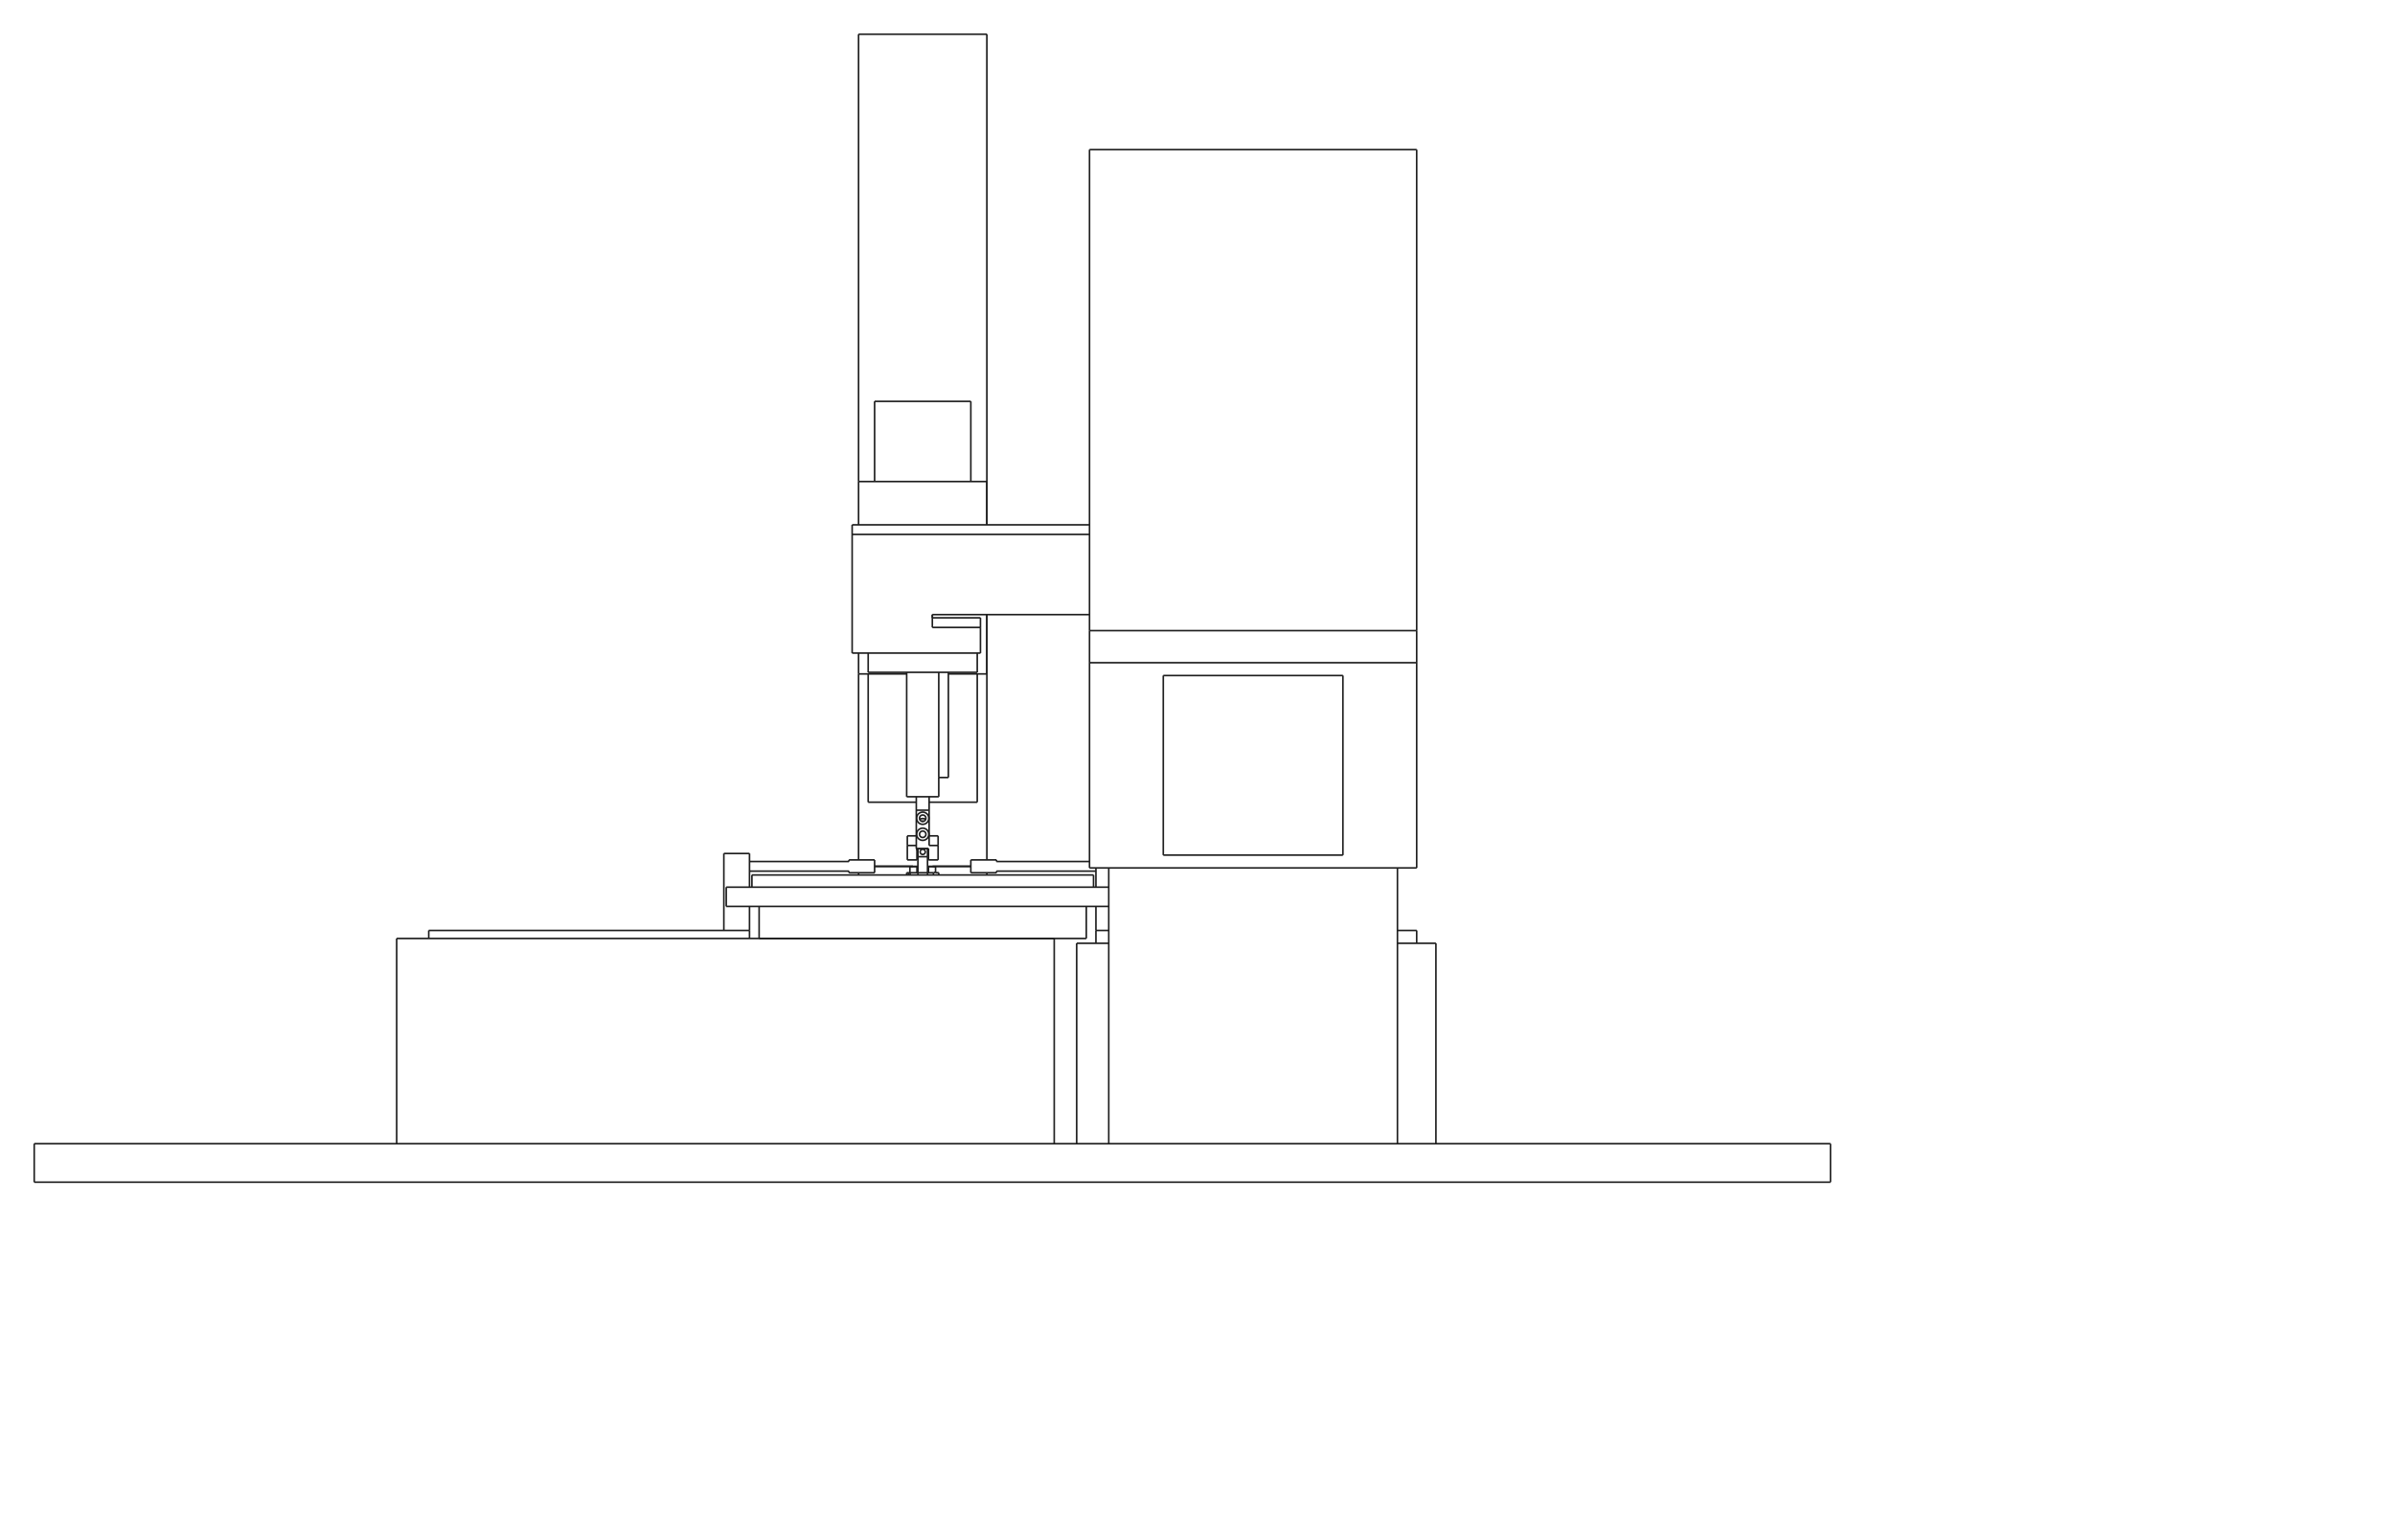
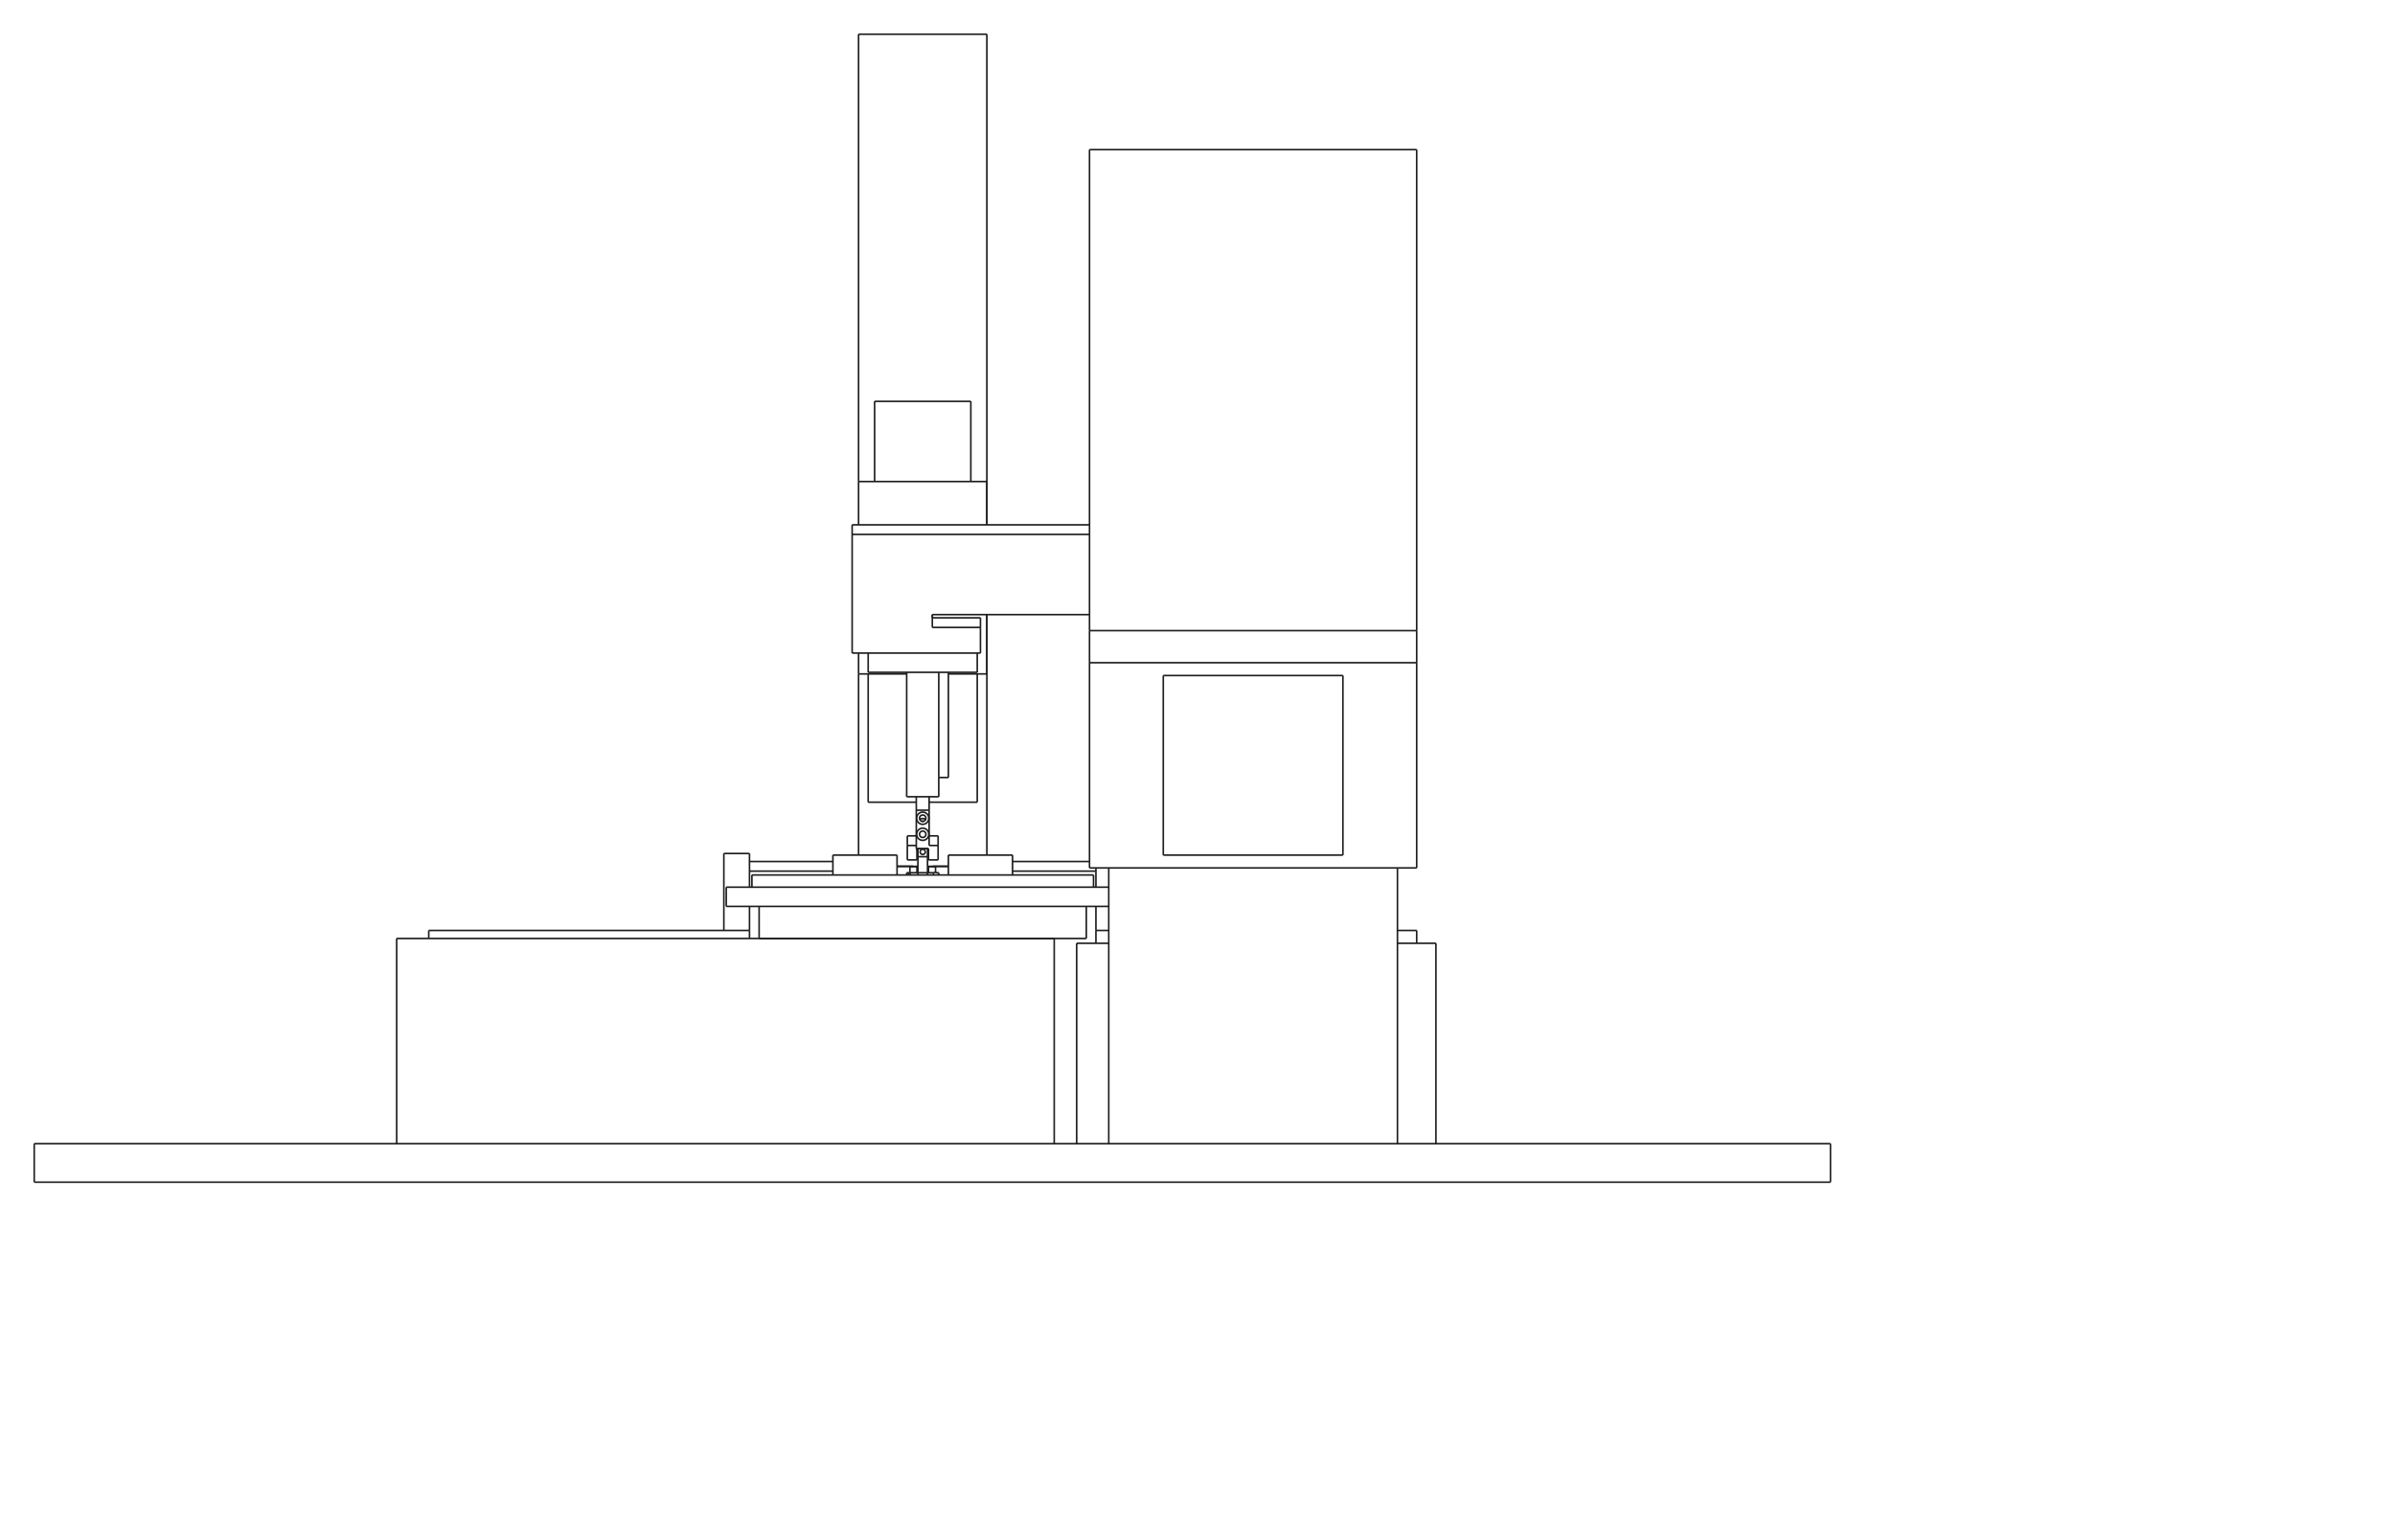
<svg xmlns="http://www.w3.org/2000/svg" width="1400.0" height="900.0">
  <g transform="scale(1.875, -1.875)   translate(290.6667,-270.6667)" stroke-width="0.5" fill="none">
    <g stroke="rgb(160,160,160)" fill="none" stroke-dasharray="0.5,0.5">

       </g>
    <g stroke="rgb(30,30,30)" fill="none">
      <path d="M280,-98 L280,-86 " />
      <path d="M280,-86 L-280,-86 " />
      <path d="M-280,-98 L-280,-86 " />
      <path d="M280,-98 L-280,-98 " />
-       <path d="M-1.2,1.4791141972893974e-32 L-1.5,1.848892746611781e-32 " />
-       <path d="M-4.5,5.546678239835275e-32 L-4.8,5.916456789157588e-32 " />
      <path d="M0.351,-1.5 L-1.5,-1.5 " />
      <path d="M-4.5,-1.5 L-6.931,-1.5 " />
      <path d="M-6.931,-1.5 L-6.931,-2.2 " />
      <path d="M0.351,-1.5 L0.351,-2.2 " />
      <path d="M2,-1.5 L2,-2.2 " />
      <path d="M1,-1.5 L1.077,-1.5 L1.156,-1.5 L1.234,-1.5 L1.312,-1.5 L1.39,-1.5 L1.466,-1.5 L1.542,-1.5 L1.615,-1.5 L1.687,-1.5 L1.756,-1.5 L1.822,-1.5 L1.885,-1.5 L1.944,-1.5 L2,-1.5 " />
      <path d="M1,-1.4 L1,-1.5 " />
      <path d="M0.445,-1.4 L0.445,-1.5 " />
      <path d="M0.351,-1.5 L0.358,-1.5 L0.364,-1.5 L0.37,-1.5 L0.377,-1.5 L0.383,-1.5 L0.39,-1.5 L0.397,-1.5 L0.403,-1.5 L0.41,-1.5 L0.417,-1.5 L0.424,-1.5 L0.431,-1.5 L0.438,-1.5 L0.445,-1.5 " />
-       <path d="M1,-1.4 L1,0.4 " />
      <path d="M1,0.4 L-1.2,0.4 " />
      <path d="M-1.2,-1.5 L-1.2,0.4 " />
      <path d="M0.445,-1.4 L1.0,-1.4 " />
-       <path d="M-7.0,-1.5 L-7.0,0.4 " />
+       <path d="M1,-1.4 L1,0.4 " />
      <path d="M-4.8,0.4 L-7.0,0.4 " />
      <path d="M-4.8,-1.5 L-4.8,0.4 " />
+       <path d="M-7.0,-1.5 L-7.0,0.4 " />
      <path d="M-8.0,-2.2 L-8.0,-1.5 " />
      <path d="M-7.469,-1.5 L-8.0,-1.5 " />
      <path d="M-7.469,-1.5 L-7.469,-2.2 " />
      <path d="M-7.469,-1.5 L-7.432,-1.5 L-7.394,-1.5 L-7.356,-1.5 L-7.318,-1.5 L-7.279,-1.5 L-7.239,-1.5 L-7.2,-1.5 L-7.161,-1.5 L-7.121,-1.5 L-7.082,-1.5 L-7.044,-1.5 L-7.006,-1.5 L-6.968,-1.5 L-6.931,-1.5 " />
      <path d="M157.0,-86.0 L157.0,-23.5 " />
      <path d="M157.0,-23.5 L145.0,-23.5 " />
      <path d="M55,-23.5 L45.0,-23.5 " />
      <path d="M45,-86.0 L45,-23.5 " />
      <path d="M151.0,-23.5 L151.0,-19.5 " />
      <path d="M151.0,-19.5 L145.0,-19.5 " />
      <path d="M55,-19.5 L51.0,-19.5 " />
      <path d="M51,-23.5 L51,-19.5 " />
      <path d="M51.0,-19.5 L51.0,-12 " />
      <path d="M51.0,-6 L51.0,-4.973799150320701e-14 " />
-       <path d="M49,2.0 L20.0,2.0 " />
-       <path d="M51.0,-1 L20.0,-1 " />
-       <path d="M20.0,-1.5 L20.0,-1.0 " />
-       <path d="M20.0,-1.5 L12.0,-1.5 " />
-       <path d="M12.0,2.5 L12.0,-1.5 " />
-       <path d="M20.0,2.5 L12.0,2.5 " />
-       <path d="M20.0,2.0 L20.0,2.5 " />
+       <path d="M49,2.0 L25.0,2.0 " />
+       <path d="M51.0,-1 L25.0,-1 " />
+       <path d="M25.0,-2.2 L25.0,4.0 " />
+       <path d="M25.0,4 L5.0,4 " />
+       <path d="M5,-2.2 L5,4.0 " />
      <path d="M0.02,0.5 L0.02,0.507 L0.02,0.514 L0.02,0.521 L0.02,0.527 L0.02,0.533 L0.02,0.539 L0.02,0.544 L0.02,0.549 L0.02,0.553 L0.02,0.556 L0.02,0.559 L0.02,0.561 L0.02,0.562 L0.02,0.563 " />
      <path d="M0.02,0.563 L0.02,0.561 L0.02,0.556 L0.02,0.549 L0.02,0.539 L0.02,0.527 L0.02,0.514 L0.02,0.5 L0.02,0.486 L0.02,0.473 L0.02,0.461 L0.02,0.451 L0.02,0.444 L0.02,0.439 L0.02,0.438 " />
      <path d="M0.02,0.438 L0.02,0.438 L0.02,0.439 L0.02,0.441 L0.02,0.444 L0.02,0.447 L0.02,0.451 L0.02,0.456 L0.02,0.461 L0.02,0.467 L0.02,0.473 L0.02,0.479 L0.02,0.486 L0.02,0.493 L0.02,0.5 " />
      <path d="M-57,-22 L-57,-19.5 " />
      <path d="M-57,-19.5 L-157.0,-19.5 " />
      <path d="M-157.0,-22 L-157.0,-19.5 " />
      <path d="M-57.0,-19.5 L-57.0,-12 " />
      <path d="M-57.0,-6 L-57.0,4.5 " />
      <path d="M-57.0,4.5 L-65.0,4.5 " />
      <path d="M-65.0,-19.5 L-65.0,4.5 " />
-       <path d="M-26.0,2.0 L-57.0,2.0 " />
-       <path d="M-26.0,2.0 L-26.0,2.5 " />
-       <path d="M-18.0,2.5 L-26.0,2.5 " />
-       <path d="M-18.0,-1.5 L-18.0,2.5 " />
-       <path d="M-18.0,-1.5 L-26.0,-1.5 " />
-       <path d="M-26.0,-1.5 L-26.0,-1 " />
-       <path d="M-26.0,-1 L-57.0,-1 " />
+       <path d="M-31.0,2.0 L-57.0,2.0 " />
+       <path d="M-31.0,-1 L-57.0,-1 " />
+       <path d="M-31.0,-2.2 L-31.0,4.0 " />
+       <path d="M-11.0,-2.2 L-11.0,4.0 " />
+       <path d="M-11.0,4 L-31.0,4 " />
      <path d="M-6.02,0.5 L-6.02,0.507 L-6.02,0.514 L-6.02,0.521 L-6.02,0.527 L-6.02,0.533 L-6.02,0.539 L-6.02,0.544 L-6.02,0.549 L-6.02,0.553 L-6.02,0.556 L-6.02,0.559 L-6.02,0.561 L-6.02,0.562 L-6.02,0.563 " />
      <path d="M-6.02,0.563 L-6.02,0.561 L-6.02,0.556 L-6.02,0.549 L-6.02,0.539 L-6.02,0.527 L-6.02,0.514 L-6.02,0.5 L-6.02,0.486 L-6.02,0.473 L-6.02,0.461 L-6.02,0.451 L-6.02,0.444 L-6.02,0.439 L-6.02,0.438 " />
      <path d="M-6.02,0.438 L-6.02,0.438 L-6.02,0.439 L-6.02,0.441 L-6.02,0.444 L-6.02,0.447 L-6.02,0.451 L-6.02,0.456 L-6.02,0.461 L-6.02,0.467 L-6.02,0.473 L-6.02,0.479 L-6.02,0.486 L-6.02,0.493 L-6.02,0.5 " />
      <path d="M-20.0,20.5 L-19.909,20.5 L-19.635,20.5 L-19.183,20.5 L-18.556,20.5 L-17.762,20.5 L-16.81,20.5 L-15.708,20.5 L-14.47,20.5 L-13.109,20.5 L-11.638,20.5 L-10.075,20.5 L-8.436,20.5 L-6.738,20.5 L-5,20.5 " />
      <path d="M-1,20.5 L0.738,20.5 L2.436,20.5 L4.075,20.5 L5.638,20.5 L7.109,20.5 L8.47,20.5 L9.708,20.5 L10.81,20.5 L11.762,20.5 L12.556,20.5 L13.183,20.5 L13.635,20.5 L13.909,20.5 L14,20.5 " />
      <path d="M-23.0,60.5 L-22.911,60.5 L-22.646,60.5 L-22.207,60.5 L-21.598,60.5 L-20.825,60.5 L-19.893,60.5 L-18.811,60.5 L-17.59,60.5 L-16.239,60.5 L-14.771,60.5 L-13.199,60.5 L-11.537,60.5 L-9.798,60.5 L-8,60.5 " />
      <path d="M5,60.5 L6.489,60.5 L7.912,60.5 L9.261,60.5 L10.526,60.5 L11.698,60.5 L12.77,60.5 L13.733,60.5 L14.582,60.5 L15.31,60.5 L15.913,60.5 L16.386,60.5 L16.726,60.5 L16.931,60.5 L17,60.5 " />
      <path d="M-23.0,120.5 L-22.499,120.5 L-21.019,120.5 L-18.637,120.5 L-15.47,120.5 L-11.678,120.5 L-7.45,120.5 L-3,120.5 L1.45,120.5 L5.678,120.5 L9.47,120.5 L12.637,120.5 L15.019,120.5 L16.499,120.5 L17,120.5 " />
      <path d="M12.0,120.5 L12.0,145.5 " />
      <path d="M12.0,145.5 L-18.0,145.5 " />
      <path d="M-18.0,120.5 L-18.0,145.5 " />
      <path d="M-23,260.0 L-22.499,260.0 L-21.019,260.0 L-18.637,260.0 L-15.47,260.0 L-11.678,260.0 L-7.45,260.0 L-3,260.0 L1.45,260.0 L5.678,260.0 L9.47,260.0 L12.637,260.0 L15.019,260.0 L16.499,260.0 L17,260.0 " />
      <path d="M151,-5.10702591327572e-14 L151,64 " />
      <path d="M151,64 L49,64 " />
      <path d="M49,-5.10702591327572e-14 L49,64 " />
      <path d="M151,-5.10702591327572e-14 L49,-5.10702591327572e-14 " />
      <path d="M128,4 L128,60 " />
      <path d="M128,60 L72,60 " />
      <path d="M72,4 L72,60 " />
      <path d="M128,4 L72,4 " />
      <path d="M145,-86 L145,-5.684341886080802e-14 " />
      <path d="M55,-86 L55,-5.684341886080802e-14 " />
      <path d="M0.0,0.4 L0.0,0.5 " />
      <path d="M0.0,0.5 L-1.5,0.5 " />
      <path d="M-4.5,0.5 L-6.0,0.5 " />
      <path d="M-6.0,0.4 L-6.0,0.5 " />
      <path d="M-1.2,1.4791141972893974e-32 L-1.5,1.848892746611781e-32 " />
      <path d="M-4.5,5.546678239835275e-32 L-4.8,5.916456789157588e-32 " />
      <path d="M15,78.0 L-7.105427357601002e-15,78.0 " />
      <path d="M-6.217248937900877e-15,78.0 L-6.217248937900877e-15,79 " />
      <path d="M49,107.0 L-25.0,107.0 " />
      <path d="M-25,107.0 L-25,104 " />
      <path d="M15,75 L15,78.0 " />
      <path d="M38,-86 L38,-22 " />
      <path d="M38,-22 L-167,-22 " />
      <path d="M-167,-86 L-167,-22 " />
      <path d="M48,-22 L48,-12 " />
      <path d="M-54,-22 L-54,-12 " />
      <path d="M48,-22 L-54,-22 " />
      <path d="M55,-6 L-64.25,-6 " />
      <path d="M-64.25,-12 L-64.25,-6 " />
      <path d="M55,-12 L-64.25,-12 " />
      <path d="M50.25,-2.2 L-56.25,-2.2 " />
      <path d="M-56.25,-6 L-56.25,-2.2 " />
      <path d="M50.25,-6 L50.25,-2.2 " />
      <path d="M-4.8,5.5 L-4.8,6 " />
      <path d="M-7.8,10 L-7.8,7 " />
      <path d="M-5,10 L-7.8,10 " />
      <path d="M1.8,10 L-1,10 " />
      <path d="M1.8,7 L1.8,10 " />
      <path d="M-3.938,15.152 L-3.829,15.21 L-3.717,15.259 L-3.602,15.302 L-3.485,15.337 L-3.365,15.365 L-3.244,15.384 L-3.122,15.396 L-3,15.4 L-2.878,15.396 L-2.756,15.384 L-2.635,15.365 L-2.515,15.337 L-2.398,15.302 L-2.283,15.259 L-2.171,15.21 L-2.062,15.153 " />
      <path d="M-2.68,14.553 L-2.77,14.576 L-2.861,14.591 L-2.954,14.599 L-3.046,14.599 L-3.139,14.591 L-3.23,14.576 L-3.32,14.552 " />
      <path d="M151,64 L151,74 " />
      <path d="M151,74 L49,74 " />
      <path d="M49,64 L49,74 " />
      <path d="M151,74 L151,224 " />
      <path d="M151,224 L49,224 " />
      <path d="M49,74 L49,224 " />
      <path d="M15,75 L-3.552713678800501e-14,75 " />
      <path d="M-3.530509218307998e-14,75 L-3.530509218307998e-14,79 " />
      <path d="M49,79 L-2.842170943040401e-14,79 " />
      <path d="M49,104 L-25,104 " />
      <path d="M-25,104 L-25,67 " />
      <path d="M15,67 L-25,67 " />
      <path d="M15,67 L15,75 " />
      <path d="M-1.2,6 L-4.8,6 " />
      <path d="M-4.8,2.5 L-4.8,6 " />
      <path d="M-4.8,2.5 L-7.8,2.5 " />
      <path d="M-7.8,7 L-7.8,2.5 " />
      <path d="M-5,7 L-7.8,7 " />
      <path d="M-1,18 L-5,18 " />
      <path d="M-1,7 L-1,18 " />
      <path d="M1.8,7 L-1,7 " />
      <path d="M1.8,2.5 L1.8,7 " />
      <path d="M1.8,2.5 L-1.2,2.5 " />
      <path d="M-1.2,6 L-1.2,2.5 " />
      <path d="M-1.2,6 L-5,6 " />
      <path d="M-5,18 L-5,6 " />
      <path d="M-4.9,10.5 L-4.896,10.623 L-4.884,10.745 L-4.864,10.867 L-4.837,10.987 L-4.801,11.105 L-4.758,11.22 L-4.708,11.332 L-4.651,11.441 L-4.586,11.546 L-4.515,11.646 L-4.438,11.742 L-4.354,11.833 L-4.265,11.917 L-4.171,11.996 L-4.072,12.069 L-3.968,12.135 L-3.86,12.194 L-3.748,12.246 L-3.634,12.291 L-3.516,12.328 L-3.397,12.358 L-3.276,12.38 L-3.154,12.394 L-3.031,12.4 L-2.908,12.398 L-2.785,12.388 L-2.663,12.37 L-2.543,12.344 L-2.425,12.311 L-2.309,12.27 L-2.195,12.221 L-2.086,12.166 L-1.98,12.103 L-1.878,12.034 L-1.781,11.958 L-1.69,11.876 L-1.603,11.788 L-1.523,11.695 L-1.449,11.597 L-1.381,11.494 L-1.32,11.387 L-1.266,11.277 L-1.219,11.163 L-1.18,11.046 L-1.149,10.927 L-1.125,10.806 L-1.109,10.684 L-1.101,10.562 L-1.101,10.438 L-1.109,10.316 L-1.125,10.194 L-1.149,10.073 L-1.18,9.954 L-1.219,9.837 L-1.266,9.723 L-1.32,9.613 L-1.381,9.506 L-1.449,9.403 L-1.523,9.305 L-1.603,9.212 L-1.69,9.124 L-1.781,9.042 L-1.878,8.966 L-1.98,8.897 L-2.086,8.834 L-2.195,8.779 L-2.309,8.73 L-2.425,8.689 L-2.543,8.656 L-2.663,8.63 L-2.785,8.612 L-2.908,8.602 L-3.031,8.6 L-3.154,8.606 L-3.276,8.62 L-3.397,8.642 L-3.516,8.672 L-3.634,8.709 L-3.748,8.754 L-3.86,8.806 L-3.968,8.865 L-4.072,8.931 L-4.171,9.004 L-4.265,9.083 L-4.354,9.167 L-4.438,9.258 L-4.515,9.354 L-4.586,9.454 L-4.651,9.559 L-4.708,9.668 L-4.758,9.78 L-4.801,9.895 L-4.837,10.013 L-4.864,10.133 L-4.884,10.255 L-4.896,10.377 L-4.9,10.5 " />
      <path d="M-4.9,15.5 L-4.896,15.623 L-4.884,15.745 L-4.864,15.867 L-4.837,15.987 L-4.801,16.105 L-4.758,16.22 L-4.708,16.332 L-4.651,16.441 L-4.586,16.546 L-4.515,16.646 L-4.438,16.742 L-4.354,16.833 L-4.265,16.917 L-4.171,16.996 L-4.072,17.069 L-3.968,17.135 L-3.86,17.194 L-3.748,17.246 L-3.634,17.291 L-3.516,17.328 L-3.397,17.358 L-3.276,17.38 L-3.154,17.394 L-3.031,17.4 L-2.908,17.398 L-2.785,17.388 L-2.663,17.37 L-2.543,17.344 L-2.425,17.311 L-2.309,17.27 L-2.195,17.221 L-2.086,17.166 L-1.98,17.103 L-1.878,17.034 L-1.781,16.958 L-1.69,16.876 L-1.603,16.788 L-1.523,16.695 L-1.449,16.597 L-1.381,16.494 L-1.32,16.387 L-1.266,16.277 L-1.219,16.163 L-1.18,16.046 L-1.149,15.927 L-1.125,15.806 L-1.109,15.684 L-1.101,15.562 L-1.101,15.438 L-1.109,15.316 L-1.125,15.194 L-1.149,15.073 L-1.18,14.954 L-1.219,14.837 L-1.266,14.723 L-1.32,14.613 L-1.381,14.506 L-1.449,14.403 L-1.523,14.305 L-1.603,14.212 L-1.69,14.124 L-1.781,14.042 L-1.878,13.966 L-1.98,13.897 L-2.086,13.834 L-2.195,13.779 L-2.309,13.73 L-2.425,13.689 L-2.543,13.656 L-2.663,13.63 L-2.785,13.612 L-2.908,13.602 L-3.031,13.6 L-3.154,13.606 L-3.276,13.62 L-3.397,13.642 L-3.516,13.672 L-3.634,13.709 L-3.748,13.754 L-3.86,13.806 L-3.968,13.865 L-4.072,13.931 L-4.171,14.004 L-4.265,14.083 L-4.354,14.167 L-4.438,14.258 L-4.515,14.354 L-4.586,14.454 L-4.651,14.559 L-4.708,14.668 L-4.758,14.78 L-4.801,14.895 L-4.837,15.013 L-4.864,15.133 L-4.884,15.255 L-4.896,15.377 L-4.9,15.5 " />
      <path d="M-1.2,5.5 L-1.2,6 " />
      <path d="M-1.5,3.5 L-1.5,6 " />
      <path d="M-1.5,3.5 L-4.5,3.5 " />
      <path d="M-4.5,3.5 L-4.5,6 " />
      <path d="M-3.8,5 L-3.796,4.92 L-3.784,4.841 L-3.764,4.764 L-3.737,4.689 L-3.703,4.617 L-3.661,4.549 L-3.613,4.486 L-3.559,4.427 L-3.499,4.375 L-3.434,4.328 L-3.365,4.288 L-3.292,4.255 L-3.217,4.23 L-3.139,4.212 L-3.06,4.202 L-2.98,4.2 L-2.901,4.206 L-2.822,4.22 L-2.745,4.242 L-2.671,4.271 L-2.6,4.307 L-2.533,4.35 L-2.471,4.4 L-2.414,4.456 L-2.362,4.517 L-2.317,4.583 L-2.279,4.653 L-2.248,4.726 L-2.225,4.803 L-2.209,4.881 L-2.201,4.96 L-2.201,5.04 L-2.209,5.119 L-2.225,5.197 L-2.248,5.274 L-2.279,5.347 L-2.317,5.417 L-2.362,5.483 L-2.414,5.544 L-2.471,5.6 L-2.533,5.65 L-2.6,5.693 L-2.671,5.729 L-2.745,5.758 L-2.822,5.78 L-2.901,5.794 L-2.98,5.8 L-3.06,5.798 L-3.139,5.788 L-3.217,5.77 L-3.292,5.745 L-3.365,5.712 L-3.434,5.672 L-3.499,5.625 L-3.559,5.573 L-3.613,5.514 L-3.661,5.451 L-3.703,5.383 L-3.737,5.311 L-3.764,5.236 L-3.784,5.159 L-3.796,5.08 L-3.8,5 " />
      <path d="M-1.5,-1.5 L-4.5,-1.5 " />
      <path d="M-4.5,-2.2 L-4.5,-1.5 " />
      <path d="M-1.5,-2.2 L-1.5,-1.5 " />
      <path d="M-1.5,-1.5 L-1.5,3.5 " />
      <path d="M-4.5,-1.5 L-4.5,3.5 " />
      <path d="M5,28.2 L5,61 " />
      <path d="M2,28.2 L2,61 " />
      <path d="M5,28.2 L2,28.2 " />
      <path d="M14,61 L14,67 " />
      <path d="M-20,61 L-20,67 " />
      <path d="M14,61 L-20,61 " />
      <path d="M2,22.2 L2,28.2 " />
      <path d="M-8,22.2 L-8,61 " />
      <path d="M2,22.2 L-8,22.2 " />
      <path d="M-1,18 L-1,22.2 " />
      <path d="M-5,18 L-5,22.2 " />
      <path d="M-4,10.5 L-3.996,10.412 L-3.984,10.324 L-3.965,10.238 L-3.938,10.153 L-3.904,10.072 L-3.862,9.994 L-3.814,9.919 L-3.76,9.85 L-3.699,9.785 L-3.633,9.726 L-3.562,9.673 L-3.487,9.627 L-3.408,9.587 L-3.326,9.555 L-3.241,9.529 L-3.154,9.512 L-3.066,9.502 L-2.978,9.5 L-2.89,9.506 L-2.802,9.52 L-2.716,9.541 L-2.633,9.57 L-2.552,9.606 L-2.475,9.649 L-2.402,9.699 L-2.333,9.755 L-2.27,9.817 L-2.212,9.884 L-2.161,9.956 L-2.116,10.032 L-2.078,10.112 L-2.048,10.195 L-2.024,10.281 L-2.009,10.368 L-2.001,10.456 L-2.001,10.544 L-2.009,10.632 L-2.024,10.719 L-2.048,10.805 L-2.078,10.888 L-2.116,10.968 L-2.161,11.044 L-2.212,11.116 L-2.27,11.183 L-2.333,11.245 L-2.402,11.301 L-2.475,11.351 L-2.552,11.394 L-2.633,11.43 L-2.716,11.459 L-2.802,11.48 L-2.89,11.494 L-2.978,11.5 L-3.066,11.498 L-3.154,11.488 L-3.241,11.471 L-3.326,11.445 L-3.408,11.413 L-3.487,11.373 L-3.562,11.327 L-3.633,11.274 L-3.699,11.215 L-3.76,11.15 L-3.814,11.081 L-3.862,11.006 L-3.904,10.928 L-3.938,10.847 L-3.965,10.762 L-3.984,10.676 L-3.996,10.588 L-4,10.5 " />
      <path d="M-4,15.5 L-3.996,15.412 L-3.984,15.324 L-3.965,15.238 L-3.938,15.153 L-3.904,15.072 L-3.862,14.994 L-3.814,14.919 L-3.76,14.85 L-3.699,14.785 L-3.633,14.726 L-3.562,14.673 L-3.487,14.627 L-3.408,14.587 L-3.326,14.555 L-3.241,14.529 L-3.154,14.512 L-3.066,14.502 L-2.978,14.5 L-2.89,14.506 L-2.802,14.52 L-2.716,14.541 L-2.633,14.57 L-2.552,14.606 L-2.475,14.649 L-2.402,14.699 L-2.333,14.755 L-2.27,14.817 L-2.212,14.884 L-2.161,14.956 L-2.116,15.032 L-2.078,15.112 L-2.048,15.195 L-2.024,15.281 L-2.009,15.368 L-2.001,15.456 L-2.001,15.544 L-2.009,15.632 L-2.024,15.719 L-2.048,15.805 L-2.078,15.888 L-2.116,15.968 L-2.161,16.044 L-2.212,16.116 L-2.27,16.183 L-2.333,16.245 L-2.402,16.301 L-2.475,16.351 L-2.552,16.394 L-2.633,16.43 L-2.716,16.459 L-2.802,16.48 L-2.89,16.494 L-2.978,16.5 L-3.066,16.498 L-3.154,16.488 L-3.241,16.471 L-3.326,16.445 L-3.408,16.413 L-3.487,16.373 L-3.562,16.327 L-3.633,16.274 L-3.699,16.215 L-3.76,16.15 L-3.814,16.081 L-3.862,16.006 L-3.904,15.928 L-3.938,15.847 L-3.965,15.762 L-3.984,15.676 L-3.996,15.588 L-4,15.5 " />
-       <path d="M12,0.563 L0.02,0.563 " />
-       <path d="M12,0.438 L0.02,0.438 " />
-       <path d="M-18.0,0.438 L-6.02,0.438 " />
-       <path d="M-18.0,0.563 L-6.02,0.563 " />
+       <path d="M5,0.563 L0.02,0.563 " />
+       <path d="M5,0.438 L0.02,0.438 " />
+       <path d="M-11.0,0.438 L-6.02,0.438 " />
+       <path d="M-11.0,0.563 L-6.02,0.563 " />
      <path d="M-20.0,60.5 L-20.0,20.5 " />
      <path d="M14.0,60.5 L14.0,20.5 " />
      <path d="M-23.0,120.5 L-23.0,107.0 " />
      <path d="M-23.0,67 L-23.0,60.5 " />
      <path d="M17.0,120.5 L17.0,107.0 " />
      <path d="M17.0,79 L17.0,60.5 " />
      <path d="M-23,260.0 L-23,120.5 " />
-       <path d="M-23,60.5 L-23,2.5 " />
-       <path d="M-23,-1.5 L-23,-2.2 " />
+       <path d="M-23,60.5 L-23,4.0 " />
      <path d="M17,260.0 L17,107 " />
-       <path d="M17,79 L17,2.5 " />
-       <path d="M17,-1.5 L17,-2.2 " />
+       <path d="M17,79 L17,4.0 " />
    </g>
  </g>
</svg>
